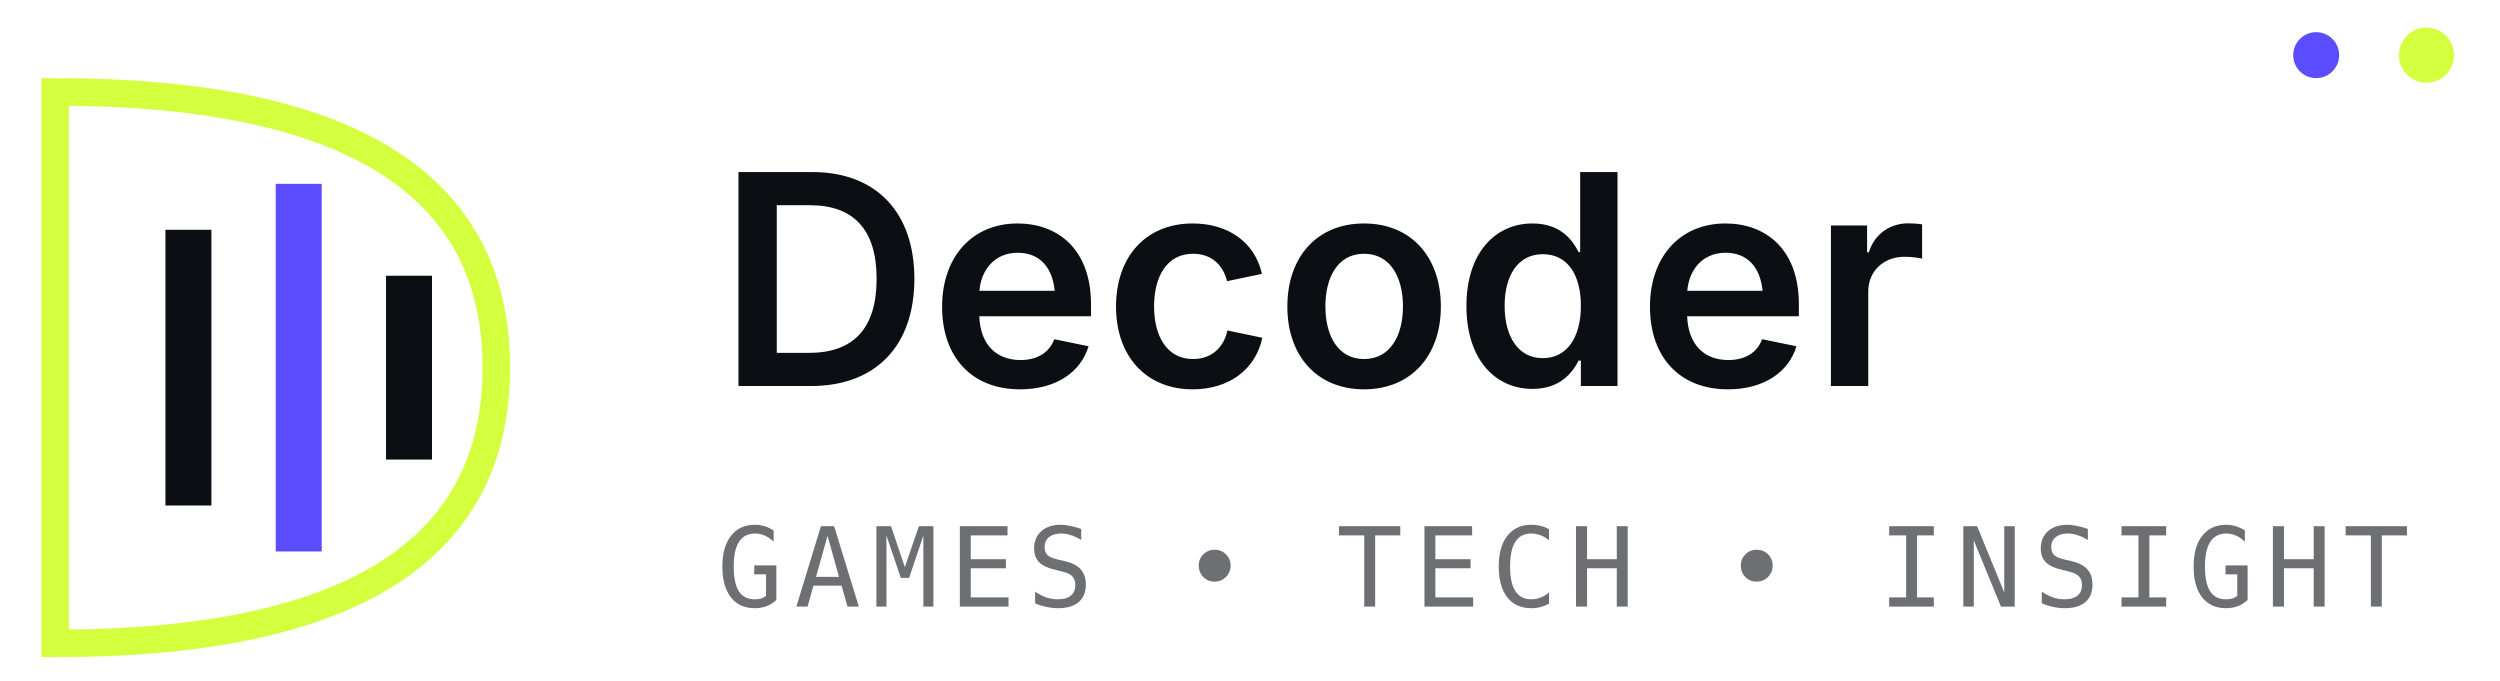
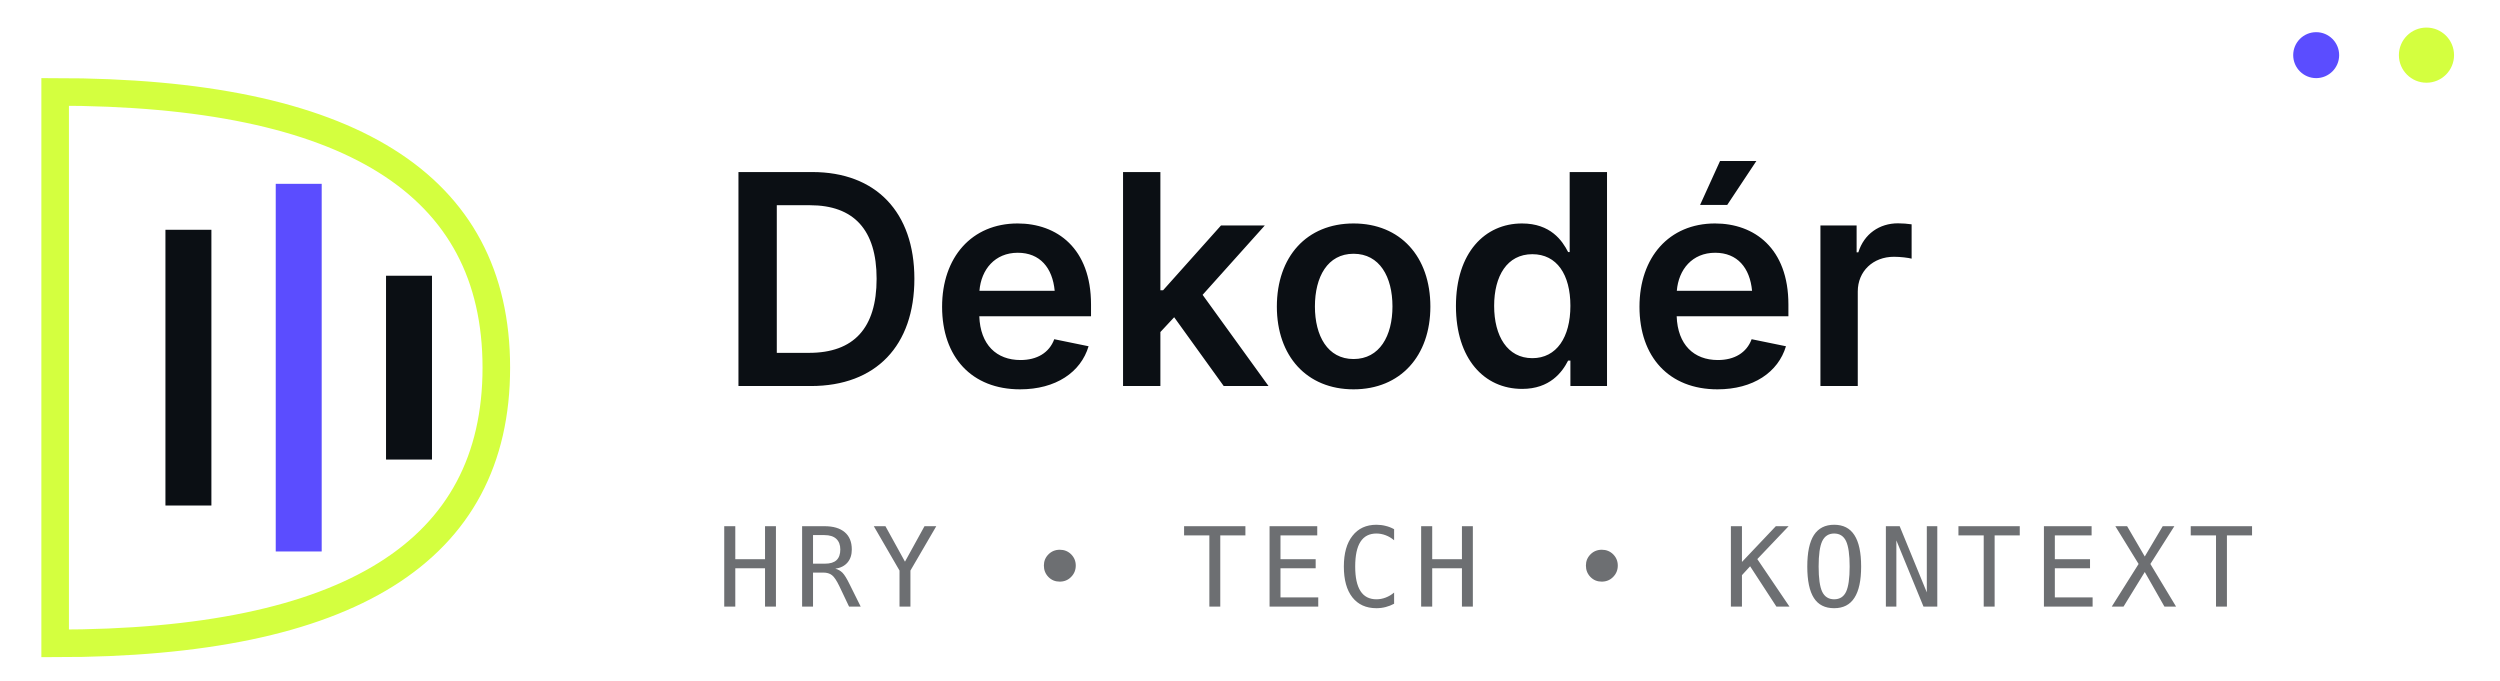
<svg xmlns="http://www.w3.org/2000/svg" width="272" height="74" viewBox="42 30 272 74" fill="none">
  <circle cx="294" cy="36" r="2.5" fill="#5B4DFF" />
  <circle cx="306" cy="36" r="3" fill="#D4FF3F" />
  <path d="M48 40 Q96 40 96 70 Q96 100 48 100 L48 40 Z" stroke="#D4FF3F" stroke-width="3" fill="none" />
  <rect x="60" y="55" width="5" height="30" fill="#0B0F14" />
  <rect x="72" y="50" width="5" height="40" fill="#5B4DFF" />
  <rect x="84" y="60" width="5" height="20" fill="#0B0F14" />
  <text x="120" y="72" fill="#0B0F14" font-family="Inter, system-ui, sans-serif" font-size="32" font-weight="600">
-     Decoder
+     Dekodér
  </text>
  <text x="120" y="96" fill="#0B0F14" opacity="0.6" font-family="JetBrains Mono, monospace" font-size="12" letter-spacing="1.2">
-     GAMES • TECH • INSIGHT
+     HRY • TECH • KONTEXT
  </text>
</svg>
